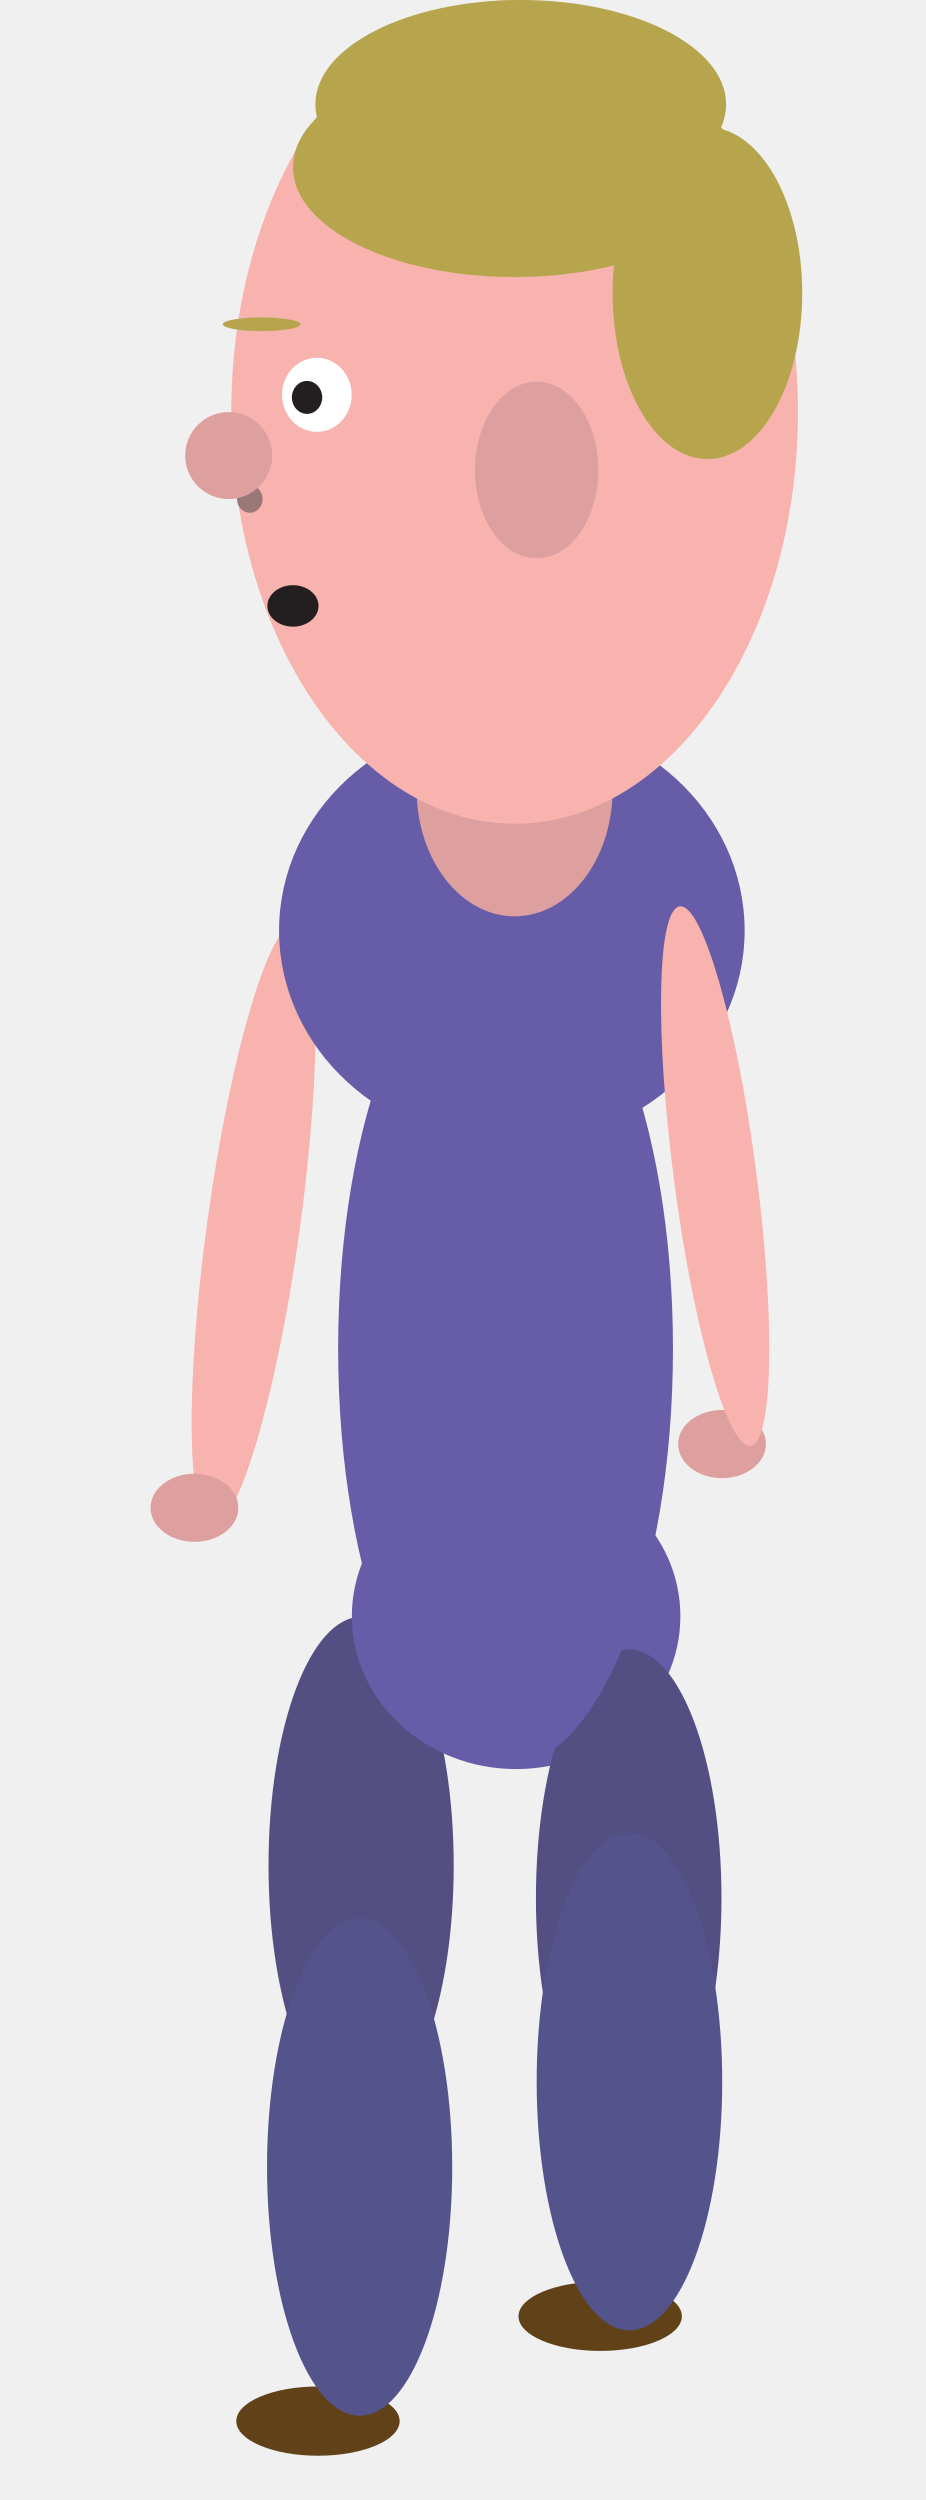
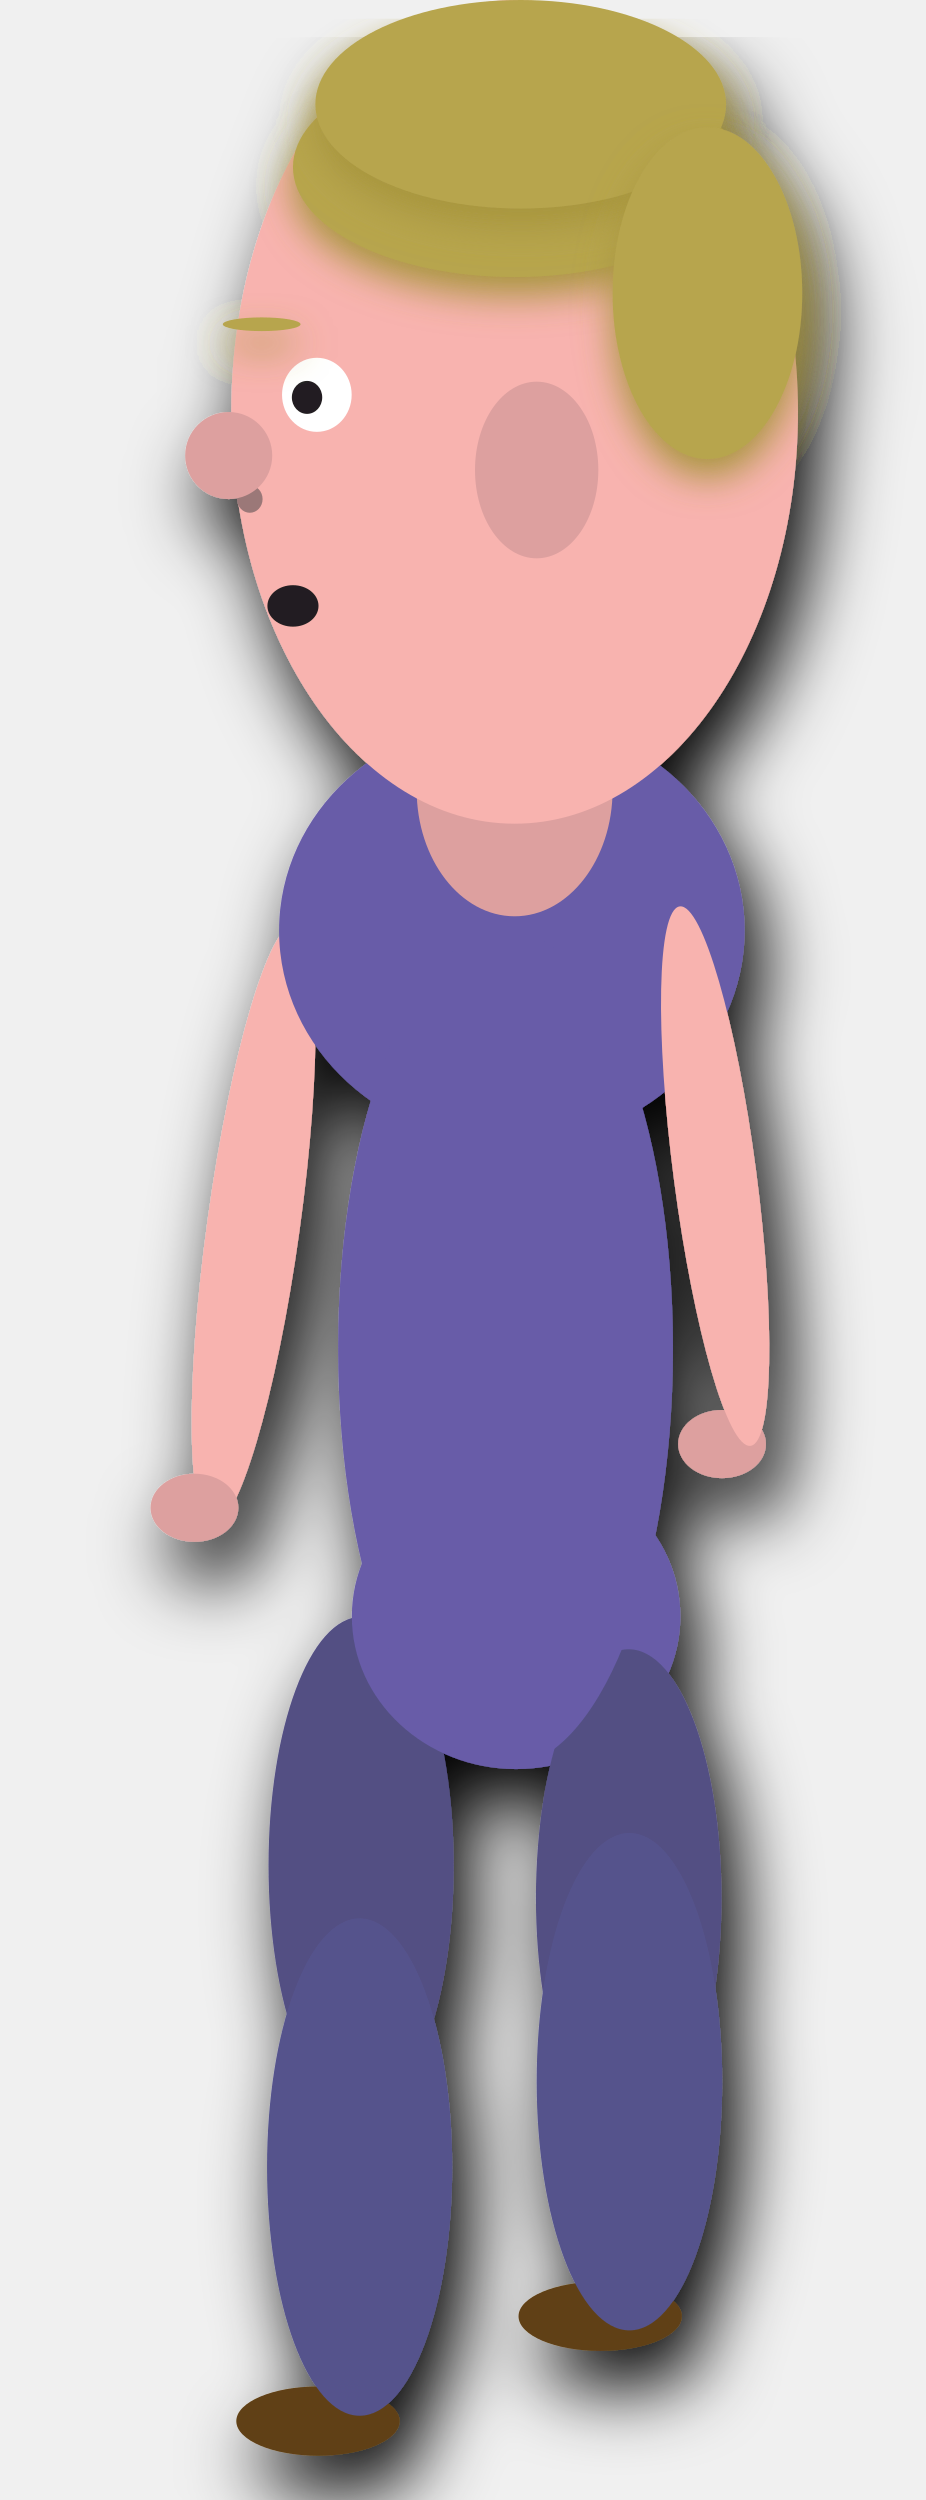
<svg xmlns="http://www.w3.org/2000/svg" version="1.1" viewBox="0 0 50 135">
  <defs>
    <style>
+       svg {
+         filter: drop-shadow(1px 2px 2px black);
+       }
+ 
      .cls-yellow {
        fill: #b7a54e;
+         filter: drop-shadow(0 1px 1px #a7953e);
      }

      .cls-pink {
        fill: #dda09f;
      }

      .cls-purple {
        fill: #54538c;
      }

      .cls-white {
        fill: #fff;
      }

      .cls-black {
        fill: #231f20;
      }

      .cls-brown {
        fill: #604118;
      }

      .cls-blue {
        fill: #534f83;
      }

      .cls-light-red {
        fill: #9b7878;
      }

      .cls-light-purple {
        fill: #675ca8;
      }

      .cls-light-pink {
        fill: #f8b3af;
      }
    </style>
  </defs>
  <g>
    <ellipse class="cls-blue" cx="19.5" cy="100.74" rx="5" ry="13.43" />
    <ellipse class="cls-light-purple" cx="27.87" cy="87.28" rx="8.87" ry="8.25" />
    <ellipse class="cls-blue" cx="33.95" cy="102.49" rx="5.01" ry="13.43" />
    <ellipse class="cls-light-pink" cx="6.76" cy="72.18" rx="16.4" ry="2.5" transform="translate(-58.73 62.93) rotate(-82.11)" />
    <ellipse class="cls-light-purple" cx="27.64" cy="50.25" rx="12.57" ry="11.56" />
    <ellipse class="cls-pink" cx="27.79" cy="42.64" rx="5.29" ry="6.84" />
    <ellipse class="cls-light-pink" cx="27.79" cy="22.24" rx="15.3" ry="22.24" />
    <ellipse class="cls-white" cx="17.11" cy="21.32" rx="1.88" ry="2" />
    <ellipse class="cls-black" cx="16.58" cy="21.46" rx=".82" ry=".89" />
    <ellipse class="cls-black" cx="15.82" cy="32.72" rx="1.38" ry="1.12" />
    <ellipse class="cls-yellow" cx="27.79" cy="9.03" rx="11.97" ry="5.93" />
    <ellipse class="cls-yellow" cx="28.12" cy="5.63" rx="11.09" ry="5.63" />
    <ellipse class="cls-light-red" cx="13.49" cy="26.95" rx=".69" ry=".74" />
    <circle class="cls-pink" cx="12.35" cy="24.6" r="2.35" />
    <ellipse class="cls-yellow" cx="14.13" cy="17.51" rx="2.1" ry=".37" />
    <ellipse class="cls-light-purple" cx="27.3" cy="72.83" rx="9.04" ry="22.58" />
    <ellipse class="cls-brown" cx="32.41" cy="125.08" rx="4.41" ry="1.87" />
    <ellipse class="cls-brown" cx="17.17" cy="130.74" rx="4.41" ry="1.87" />
    <ellipse class="cls-pink" cx="10.5" cy="81.42" rx="2.37" ry="1.84" />
    <ellipse class="cls-pink" cx="38.99" cy="77.98" rx="2.37" ry="1.84" />
    <ellipse class="cls-purple" cx="19.42" cy="117.02" rx="5" ry="13.43" />
    <ellipse class="cls-purple" cx="33.99" cy="112.41" rx="5.01" ry="13.43" />
    <ellipse class="cls-pink" cx="28.98" cy="25.38" rx="3.33" ry="4.77" />
    <ellipse class="cls-light-pink" cx="38.7" cy="64.81" rx="2.23" ry="14.69" transform="translate(-8.19 4.29) rotate(-7.48)" />
    <ellipse class="cls-yellow" cx="38.2" cy="15.83" rx="5.12" ry="8.96" />
  </g>
</svg>
